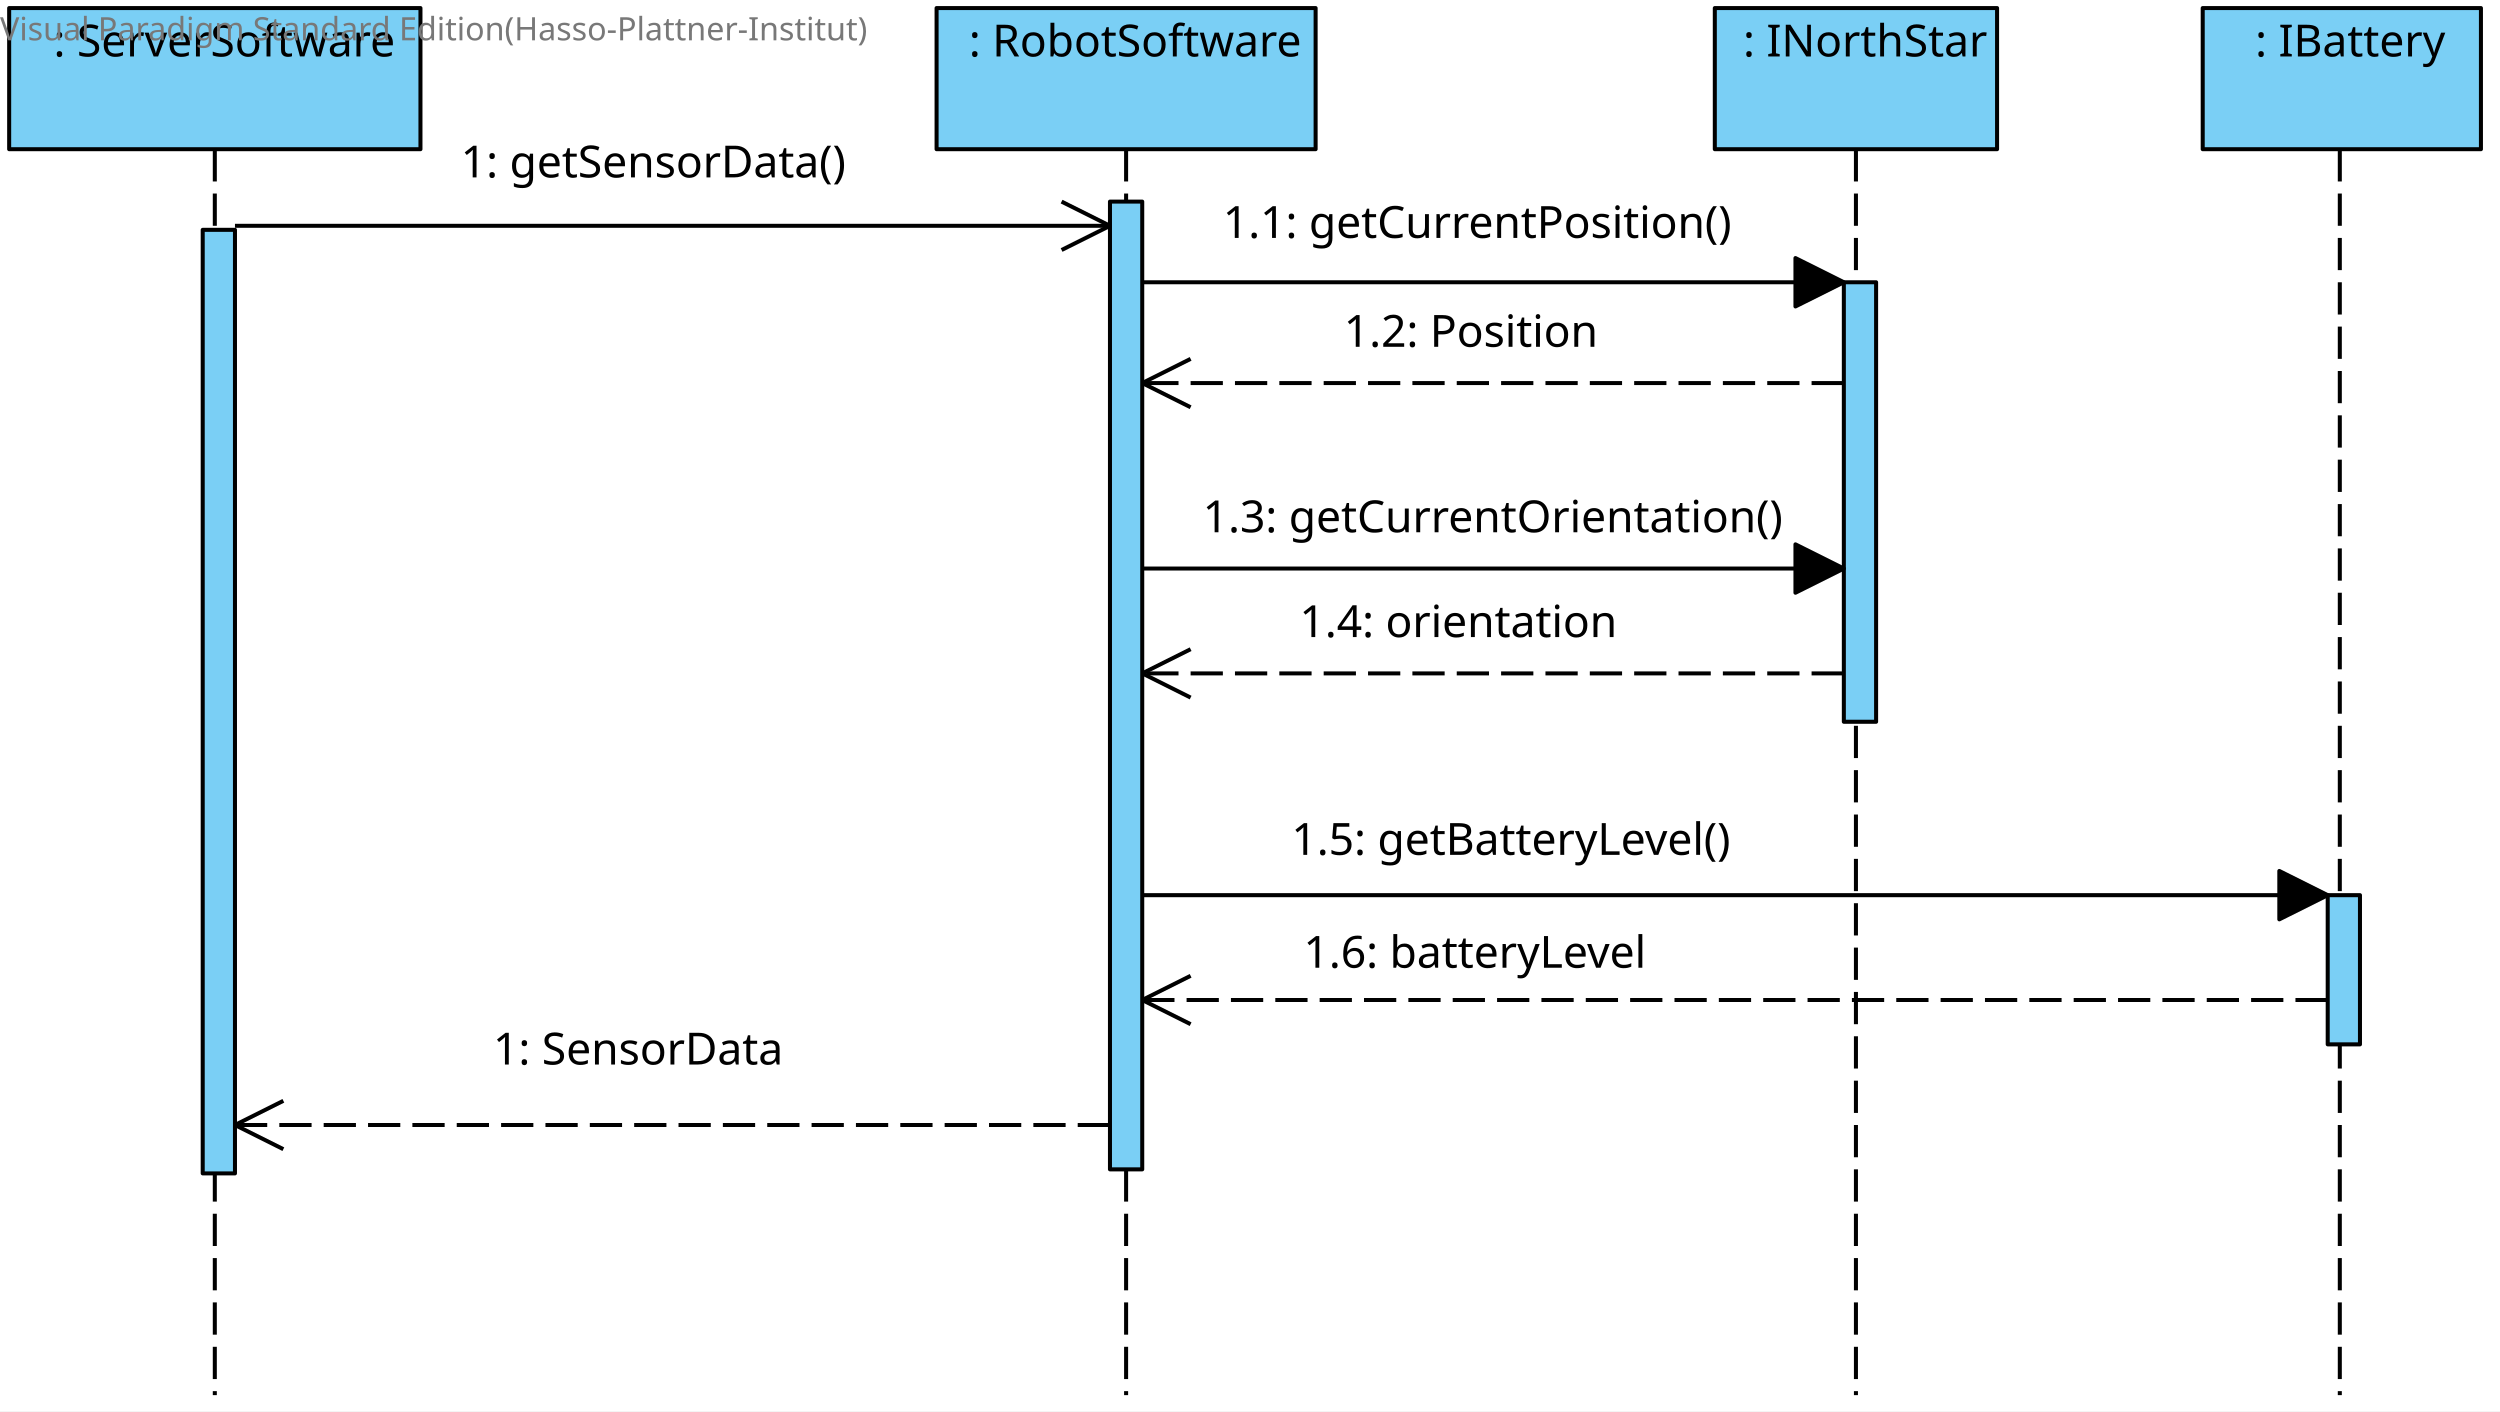
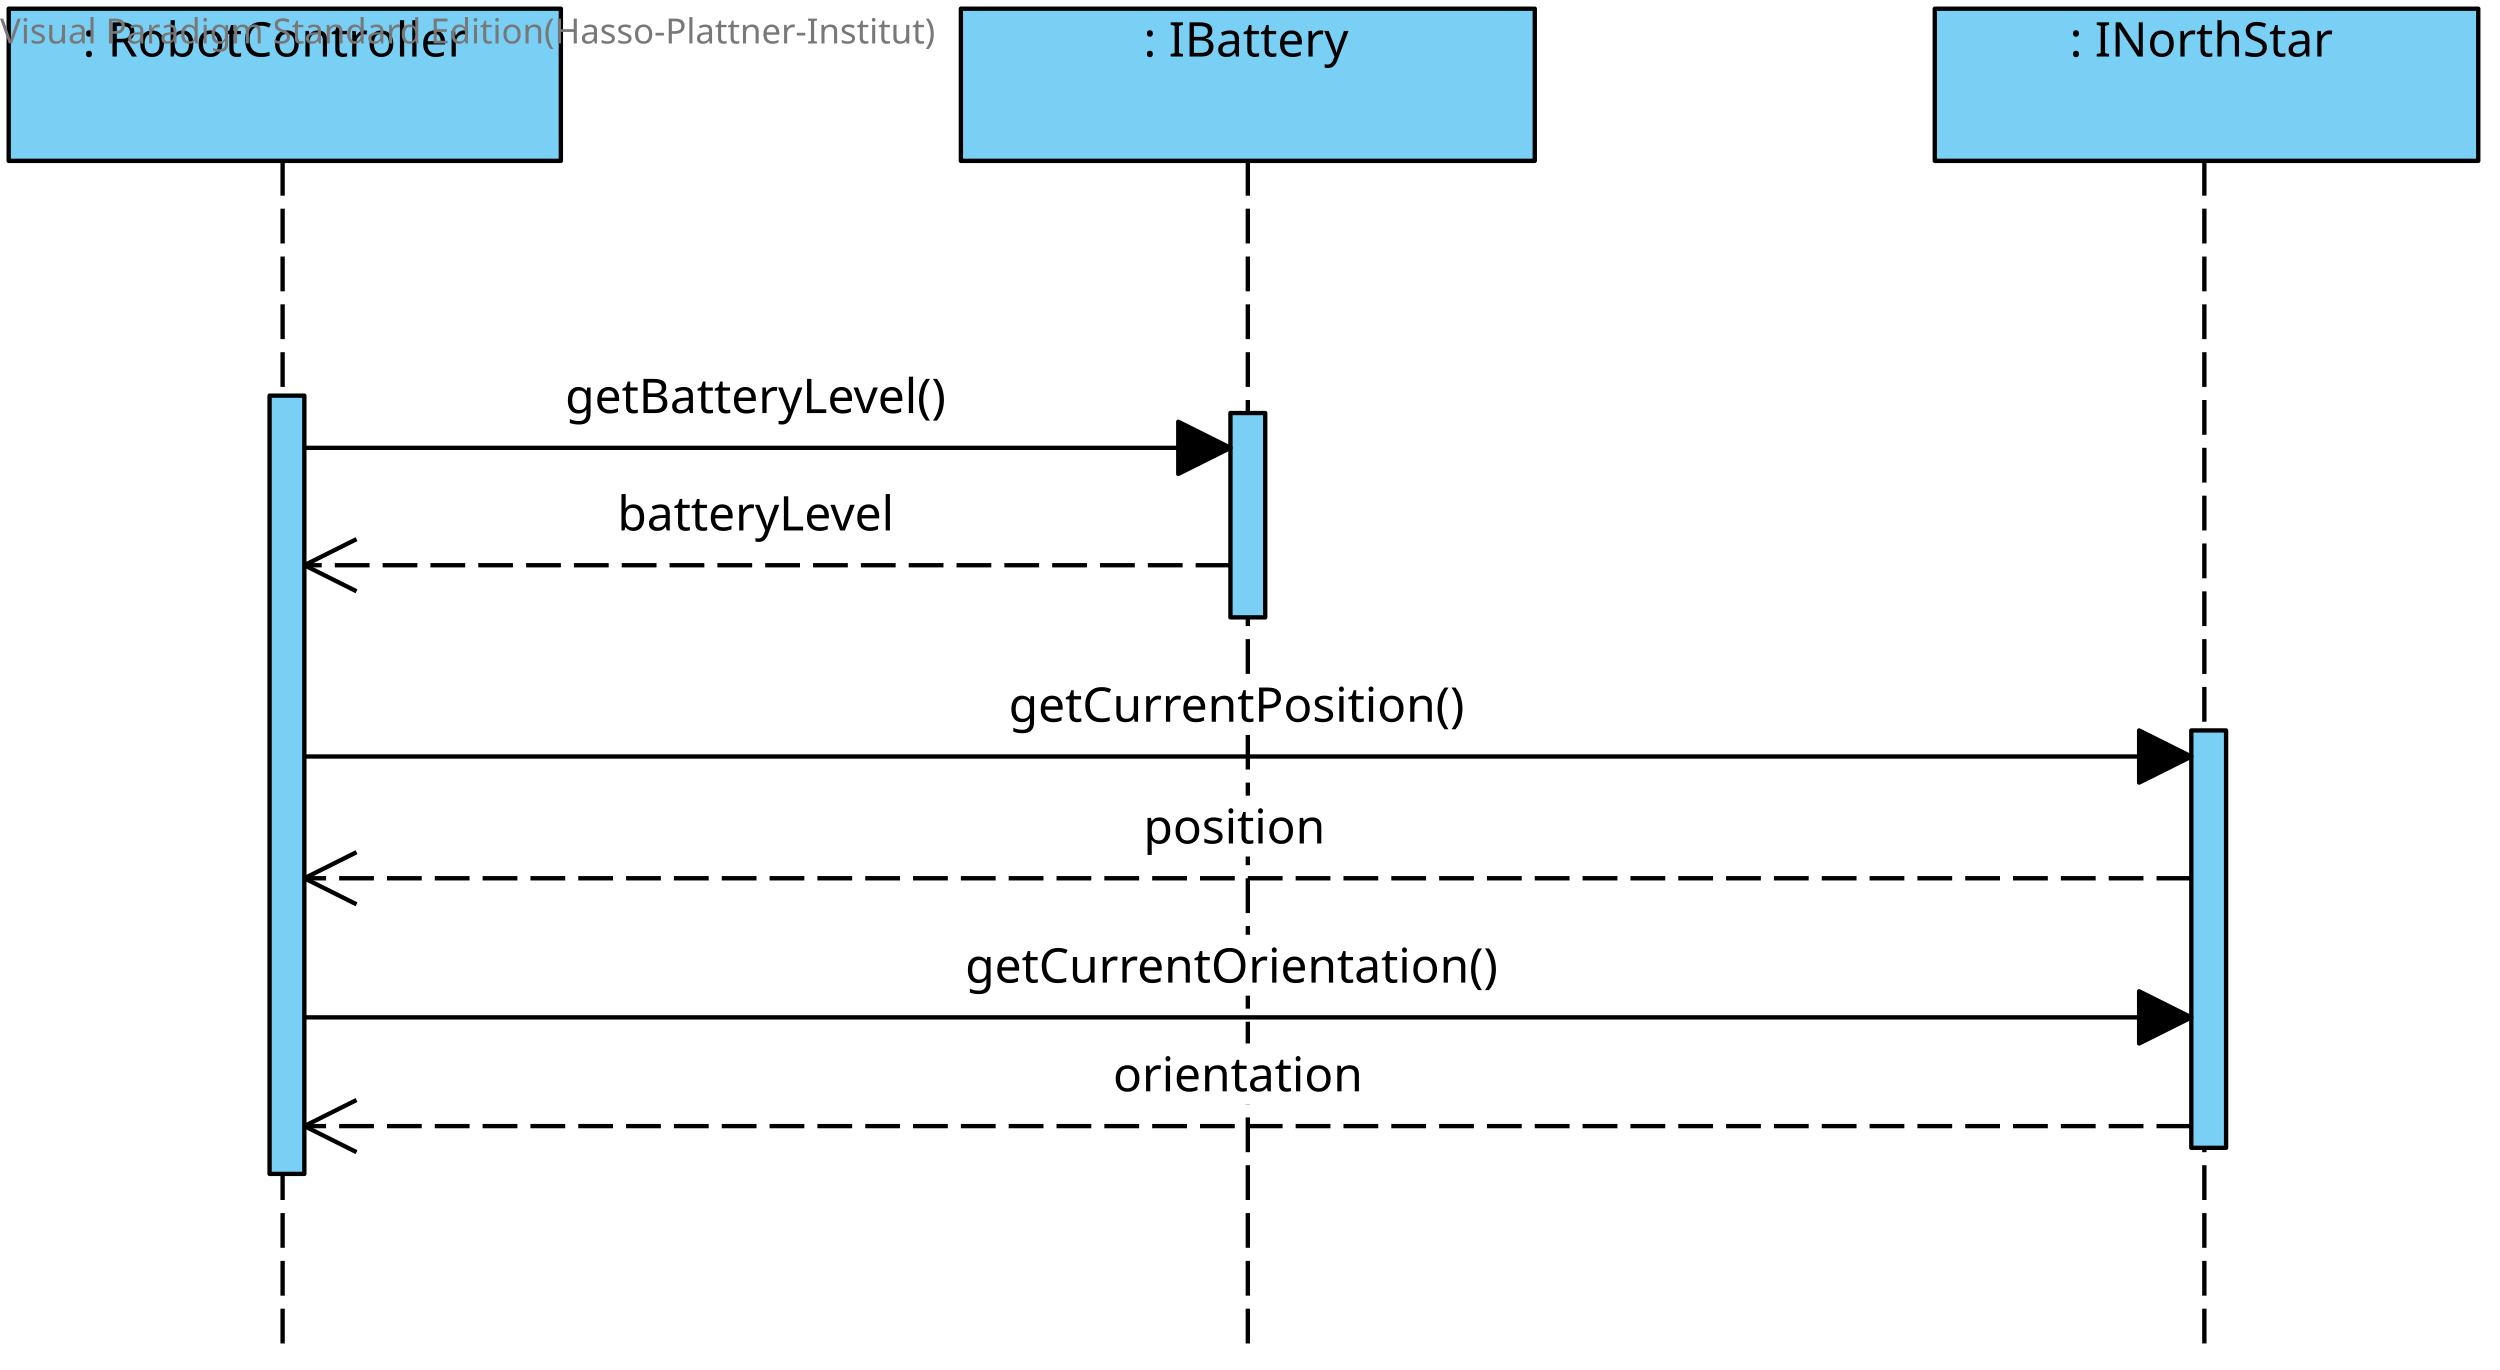
- <svg xmlns="http://www.w3.org/2000/svg" fill-opacity="0" color-rendering="auto" color-interpolation="auto" stroke="rgb(0,0,0)" text-rendering="auto" stroke-linecap="square" width="620" stroke-miterlimit="10" stroke-opacity="0" shape-rendering="auto" fill="rgb(0,0,0)" stroke-dasharray="none" font-weight="normal" stroke-width="1" height="350" font-family="'Dialog'" font-style="normal" stroke-linejoin="miter" font-size="12" stroke-dashoffset="0" image-rendering="auto">
+ <svg xmlns="http://www.w3.org/2000/svg" fill-opacity="0" color-rendering="auto" color-interpolation="auto" text-rendering="auto" stroke="rgb(0,0,0)" stroke-linecap="square" width="575" stroke-miterlimit="10" shape-rendering="auto" stroke-opacity="0" fill="rgb(0,0,0)" stroke-dasharray="none" font-weight="normal" stroke-width="1" height="315" font-family="'Dialog'" font-style="normal" stroke-linejoin="miter" font-size="12" stroke-dashoffset="0" image-rendering="auto">
  <defs id="genericDefs" />
  <g>
    <defs id="defs1">
      <clipPath clipPathUnits="userSpaceOnUse" id="clipPath1">
-         <path d="M-7 -7 L106 -7 L106 355 L-7 355 L-7 -7 Z" />
+         <path d="M-7 -7 L139 -7 L139 320 L-7 320 L-7 -7 Z" />
      </clipPath>
      <clipPath clipPathUnits="userSpaceOnUse" id="clipPath2">
-         <path d="M-7 -7 L82 -7 L82 355 L-7 355 L-7 -7 Z" />
+         <path d="M-7 -7 L144 -7 L144 320 L-7 320 L-7 -7 Z" />
      </clipPath>
      <clipPath clipPathUnits="userSpaceOnUse" id="clipPath3">
-         <path d="M-7 -7 L19 -7 L19 251 L-7 251 L-7 -7 Z" />
+         <path d="M-7 -7 L137 -7 L137 320 L-7 320 L-7 -7 Z" />
      </clipPath>
      <clipPath clipPathUnits="userSpaceOnUse" id="clipPath4">
-         <path d="M-7 -7 L19 -7 L19 120 L-7 120 L-7 -7 Z" />
+         <path d="M-7 -7 L19 -7 L19 190 L-7 190 L-7 -7 Z" />
      </clipPath>
      <clipPath clipPathUnits="userSpaceOnUse" id="clipPath5">
-         <path d="M-7 -7 L81 -7 L81 355 L-7 355 L-7 -7 Z" />
+         <path d="M-7 -7 L19 -7 L19 58 L-7 58 L-7 -7 Z" />
      </clipPath>
      <clipPath clipPathUnits="userSpaceOnUse" id="clipPath6">
-         <path d="M-7 -7 L19 -7 L19 48 L-7 48 L-7 -7 Z" />
+         <path d="M-7 -7 L19 -7 L19 107 L-7 107 L-7 -7 Z" />
      </clipPath>
      <clipPath clipPathUnits="userSpaceOnUse" id="clipPath7">
-         <path d="M-7 -7 L114 -7 L114 355 L-7 355 L-7 -7 Z" />
+         <path d="M-133 -14 L266 -14 L266 28 L-133 28 L-133 -14 Z" />
      </clipPath>
      <clipPath clipPathUnits="userSpaceOnUse" id="clipPath8">
-         <path d="M-7 -7 L19 -7 L19 245 L-7 245 L-7 -7 Z" />
+         <path d="M-128 -14 L256 -14 L256 28 L-128 28 L-128 -14 Z" />
      </clipPath>
      <clipPath clipPathUnits="userSpaceOnUse" id="clipPath9">
-         <path d="M-70 -15 L140 -15 L140 30 L-70 30 L-70 -15 Z" />
+         <path d="M-126 -14 L252 -14 L252 28 L-126 28 L-126 -14 Z" />
      </clipPath>
      <clipPath clipPathUnits="userSpaceOnUse" id="clipPath10">
-         <path d="M-71 -15 L142 -15 L142 30 L-71 30 L-71 -15 Z" />
+         <path d="M0 0 L417 0 L417 204 L0 204 L0 0 Z" />
      </clipPath>
      <clipPath clipPathUnits="userSpaceOnUse" id="clipPath11">
-         <path d="M-95 -15 L190 -15 L190 30 L-95 30 L-95 -15 Z" />
+         <path d="M260 81 L260 95 L151 95 L151 81 ZM247 108 L247 122 L162 122 L162 108 ZM381 152 L381 166 L253 166 L253 152 ZM348 180 L348 194 L284 194 L284 180 ZM0 0 L0 204 L417 204 L417 0 L384 0 L384 13 L251 13 L251 0 L160 0 L160 13 L32 13 L32 0 Z" />
      </clipPath>
      <clipPath clipPathUnits="userSpaceOnUse" id="clipPath12">
-         <path d="M-103 -15 L206 -15 L206 30 L-103 30 L-103 -15 Z" />
+         <path d="M260 54 L260 68 L151 68 L151 54 ZM247 81 L247 95 L162 95 L162 81 ZM381 125 L381 139 L253 139 L253 125 ZM348 153 L348 167 L284 167 L284 153 ZM389 185 L389 199 L243 199 L243 185 ZM0 0 L0 204 L417 204 L417 0 Z" />
      </clipPath>
      <clipPath clipPathUnits="userSpaceOnUse" id="clipPath13">
-         <path d="M0 0 L268 0 L268 94 L0 94 L0 0 Z" />
+         <path d="M0 0 L638 0 L638 204 L0 204 L0 0 Z" />
      </clipPath>
      <clipPath clipPathUnits="userSpaceOnUse" id="clipPath14">
-         <path d="M0 0 L388 0 L388 94 L0 94 L0 0 Z" />
+         <path d="M260 10 L260 24 L151 24 L151 10 ZM247 37 L247 51 L162 51 L162 37 ZM381 81 L381 95 L253 95 L253 81 ZM348 109 L348 123 L284 123 L284 109 ZM389 141 L389 155 L243 155 L243 141 ZM356 166 L356 180 L277 180 L277 166 ZM0 0 L0 204 L638 204 L638 0 Z" />
      </clipPath>
      <clipPath clipPathUnits="userSpaceOnUse" id="clipPath15">
-         <path d="M0 0 L311 0 L311 94 L0 94 L0 0 Z" />
+         <path d="M247 9 L247 23 L162 23 L162 9 ZM381 53 L381 67 L253 67 L253 53 ZM348 81 L348 95 L284 95 L284 81 ZM389 113 L389 127 L243 127 L243 113 ZM356 138 L356 152 L277 152 L277 138 ZM0 0 L0 204 L638 204 L638 0 Z" />
      </clipPath>
      <clipPath clipPathUnits="userSpaceOnUse" id="clipPath16">
-         <path d="M-89 -14 L178 -14 L178 28 L-89 28 L-89 -14 Z" />
+         <path d="M381 21 L381 35 L253 35 L253 21 ZM348 49 L348 63 L284 63 L284 49 ZM389 81 L389 95 L243 95 L243 81 ZM356 106 L356 120 L277 120 L277 106 ZM0 0 L0 204 L638 204 L638 0 Z" />
      </clipPath>
      <clipPath clipPathUnits="userSpaceOnUse" id="clipPath17">
-         <path d="M-110 -14 L220 -14 L220 28 L-110 28 L-110 -14 Z" />
+         <path d="M348 24 L348 38 L284 38 L284 24 ZM389 56 L389 70 L243 70 L243 56 ZM356 81 L356 95 L277 95 L277 81 ZM0 0 L0 204 L638 204 L638 0 L381 0 L381 10 L253 10 L253 0 Z" />
      </clipPath>
      <clipPath clipPathUnits="userSpaceOnUse" id="clipPath18">
-         <path d="M-100 -14 L200 -14 L200 28 L-100 28 L-100 -14 Z" />
+         <path d="M-79 -14 L158 -14 L158 28 L-79 28 L-79 -14 Z" />
      </clipPath>
      <clipPath clipPathUnits="userSpaceOnUse" id="clipPath19">
-         <path d="M-125 -14 L250 -14 L250 28 L-125 28 L-125 -14 Z" />
+         <path d="M-146 -14 L292 -14 L292 28 L-146 28 L-146 -14 Z" />
      </clipPath>
      <clipPath clipPathUnits="userSpaceOnUse" id="clipPath20">
-         <path d="M-93 -14 L186 -14 L186 28 L-93 28 L-93 -14 Z" />
+         <path d="M-64 -14 L128 -14 L128 28 L-64 28 L-64 -14 Z" />
      </clipPath>
      <clipPath clipPathUnits="userSpaceOnUse" id="clipPath21">
-         <path d="M-80 -14 L160 -14 L160 28 L-80 28 L-80 -14 Z" />
+         <path d="M-85 -14 L170 -14 L170 28 L-85 28 L-85 -14 Z" />
      </clipPath>
      <clipPath clipPathUnits="userSpaceOnUse" id="clipPath22">
-         <path d="M-157 -14 L314 -14 L314 28 L-157 28 L-157 -14 Z" />
-       </clipPath>
-       <clipPath clipPathUnits="userSpaceOnUse" id="clipPath23">
-         <path d="M-140 -14 L280 -14 L280 28 L-140 28 L-140 -14 Z" />
+         <path d="M-109 -14 L218 -14 L218 28 L-109 28 L-109 -14 Z" />
      </clipPath>
    </defs>
    <g fill="white" text-rendering="geometricPrecision" fill-opacity="1" stroke-opacity="1" stroke="white">
-       <rect x="0" width="620" height="350" y="0" stroke="none" />
+       <rect x="0" width="575" height="315" y="0" stroke="none" />
    </g>
-     <g font-size="11" transform="translate(232.2727,2)" fill-opacity="1" fill="rgb(122,207,245)" text-rendering="geometricPrecision" font-family="sans-serif" stroke="rgb(122,207,245)" stroke-opacity="1">
-       <rect x="0" width="94" height="35" y="0" clip-path="url(#clipPath1)" stroke="none" />
+     <g font-size="11" transform="translate(2,2)" fill-opacity="1" fill="rgb(122,207,245)" text-rendering="geometricPrecision" font-family="sans-serif" stroke="rgb(122,207,245)" stroke-opacity="1">
+       <rect x="0" width="127" height="35" y="0" clip-path="url(#clipPath1)" stroke="none" />
    </g>
-     <g font-size="11" stroke-linecap="butt" transform="translate(232.2727,2)" fill-opacity="1" fill="black" text-rendering="geometricPrecision" font-family="sans-serif" stroke-linejoin="round" stroke="black" stroke-opacity="1" stroke-miterlimit="0">
-       <rect fill="none" x="0" width="94" height="35" y="0" clip-path="url(#clipPath1)" />
-       <line clip-path="url(#clipPath1)" fill="none" x1="47" x2="47" y1="35" stroke-linejoin="bevel" y2="344" stroke-dasharray="8,3" />
+     <g stroke-linecap="butt" font-size="11" transform="translate(2,2)" fill-opacity="1" fill="black" text-rendering="geometricPrecision" font-family="sans-serif" stroke-linejoin="round" stroke="black" stroke-opacity="1" stroke-miterlimit="0">
+       <rect fill="none" x="0" width="127" height="35" y="0" clip-path="url(#clipPath1)" />
+       <line clip-path="url(#clipPath1)" fill="none" x1="63" x2="63" y1="35" y2="309" stroke-linejoin="bevel" stroke-dasharray="8,3" />
    </g>
-     <g font-size="11" transform="translate(425.2727,2)" fill-opacity="1" fill="rgb(122,207,245)" text-rendering="geometricPrecision" font-family="sans-serif" stroke="rgb(122,207,245)" stroke-opacity="1">
-       <rect x="0" width="70" height="35" y="0" clip-path="url(#clipPath2)" stroke="none" />
+     <g font-size="11" transform="translate(221,2)" fill-opacity="1" fill="rgb(122,207,245)" text-rendering="geometricPrecision" font-family="sans-serif" stroke="rgb(122,207,245)" stroke-opacity="1">
+       <rect x="0" width="132" height="35" y="0" clip-path="url(#clipPath2)" stroke="none" />
    </g>
-     <g font-size="11" stroke-linecap="butt" transform="translate(425.2727,2)" fill-opacity="1" fill="black" text-rendering="geometricPrecision" font-family="sans-serif" stroke-linejoin="round" stroke="black" stroke-opacity="1" stroke-miterlimit="0">
-       <rect fill="none" x="0" width="70" height="35" y="0" clip-path="url(#clipPath2)" />
-       <line clip-path="url(#clipPath2)" fill="none" x1="35" x2="35" y1="35" stroke-linejoin="bevel" y2="344" stroke-dasharray="8,3" />
+     <g stroke-linecap="butt" font-size="11" transform="translate(221,2)" fill-opacity="1" fill="black" text-rendering="geometricPrecision" font-family="sans-serif" stroke-linejoin="round" stroke="black" stroke-opacity="1" stroke-miterlimit="0">
+       <rect fill="none" x="0" width="132" height="35" y="0" clip-path="url(#clipPath2)" />
+       <line clip-path="url(#clipPath2)" fill="none" x1="66" x2="66" y1="35" y2="309" stroke-linejoin="bevel" stroke-dasharray="8,3" />
    </g>
-     <g font-size="11" transform="translate(275.2727,50)" fill-opacity="1" fill="rgb(122,207,245)" text-rendering="geometricPrecision" font-family="sans-serif" stroke="rgb(122,207,245)" stroke-opacity="1">
-       <rect x="0" width="8" height="240" y="0" clip-path="url(#clipPath3)" stroke="none" />
+     <g font-size="11" transform="translate(445,2)" fill-opacity="1" fill="rgb(122,207,245)" text-rendering="geometricPrecision" font-family="sans-serif" stroke="rgb(122,207,245)" stroke-opacity="1">
+       <rect x="0" width="125" height="35" y="0" clip-path="url(#clipPath3)" stroke="none" />
    </g>
-     <g font-size="11" stroke-linecap="butt" transform="translate(275.2727,50)" fill-opacity="1" fill="black" text-rendering="geometricPrecision" font-family="sans-serif" stroke-linejoin="round" stroke="black" stroke-opacity="1" stroke-miterlimit="0">
-       <rect fill="none" x="0" width="8" height="240" y="0" clip-path="url(#clipPath3)" />
+     <g stroke-linecap="butt" font-size="11" transform="translate(445,2)" fill-opacity="1" fill="black" text-rendering="geometricPrecision" font-family="sans-serif" stroke-linejoin="round" stroke="black" stroke-opacity="1" stroke-miterlimit="0">
+       <rect fill="none" x="0" width="125" height="35" y="0" clip-path="url(#clipPath3)" />
+       <line clip-path="url(#clipPath3)" fill="none" x1="62" x2="62" y1="35" y2="309" stroke-linejoin="bevel" stroke-dasharray="8,3" />
    </g>
-     <g font-size="11" transform="translate(457.2727,70)" fill-opacity="1" fill="rgb(122,207,245)" text-rendering="geometricPrecision" font-family="sans-serif" stroke="rgb(122,207,245)" stroke-opacity="1">
-       <rect x="0" width="8" height="109" y="0" clip-path="url(#clipPath4)" stroke="none" />
+     <g font-size="11" transform="translate(62,91)" fill-opacity="1" fill="rgb(122,207,245)" text-rendering="geometricPrecision" font-family="sans-serif" stroke="rgb(122,207,245)" stroke-opacity="1">
+       <rect x="0" width="8" height="179" y="0" clip-path="url(#clipPath4)" stroke="none" />
    </g>
-     <g font-size="11" stroke-linecap="butt" transform="translate(457.2727,70)" fill-opacity="1" fill="black" text-rendering="geometricPrecision" font-family="sans-serif" stroke-linejoin="round" stroke="black" stroke-opacity="1" stroke-miterlimit="0">
-       <rect fill="none" x="0" width="8" height="109" y="0" clip-path="url(#clipPath4)" />
+     <g stroke-linecap="butt" font-size="11" transform="translate(62,91)" fill-opacity="1" fill="black" text-rendering="geometricPrecision" font-family="sans-serif" stroke-linejoin="round" stroke="black" stroke-opacity="1" stroke-miterlimit="0">
+       <rect fill="none" x="0" width="8" height="179" y="0" clip-path="url(#clipPath4)" />
    </g>
-     <g font-size="11" transform="translate(546.2727,2)" fill-opacity="1" fill="rgb(122,207,245)" text-rendering="geometricPrecision" font-family="sans-serif" stroke="rgb(122,207,245)" stroke-opacity="1">
-       <rect x="0" width="69" height="35" y="0" clip-path="url(#clipPath5)" stroke="none" />
+     <g font-size="11" transform="translate(283,95)" fill-opacity="1" fill="rgb(122,207,245)" text-rendering="geometricPrecision" font-family="sans-serif" stroke="rgb(122,207,245)" stroke-opacity="1">
+       <rect x="0" width="8" height="47" y="0" clip-path="url(#clipPath5)" stroke="none" />
    </g>
-     <g font-size="11" stroke-linecap="butt" transform="translate(546.2727,2)" fill-opacity="1" fill="black" text-rendering="geometricPrecision" font-family="sans-serif" stroke-linejoin="round" stroke="black" stroke-opacity="1" stroke-miterlimit="0">
-       <rect fill="none" x="0" width="69" height="35" y="0" clip-path="url(#clipPath5)" />
-       <line clip-path="url(#clipPath5)" fill="none" x1="34" x2="34" y1="35" stroke-linejoin="bevel" y2="344" stroke-dasharray="8,3" />
+     <g stroke-linecap="butt" font-size="11" transform="translate(283,95)" fill-opacity="1" fill="black" text-rendering="geometricPrecision" font-family="sans-serif" stroke-linejoin="round" stroke="black" stroke-opacity="1" stroke-miterlimit="0">
+       <rect fill="none" x="0" width="8" height="47" y="0" clip-path="url(#clipPath5)" />
    </g>
-     <g font-size="11" transform="translate(577.2727,222)" fill-opacity="1" fill="rgb(122,207,245)" text-rendering="geometricPrecision" font-family="sans-serif" stroke="rgb(122,207,245)" stroke-opacity="1">
-       <rect x="0" width="8" height="37" y="0" clip-path="url(#clipPath6)" stroke="none" />
+     <g font-size="11" transform="translate(504,168)" fill-opacity="1" fill="rgb(122,207,245)" text-rendering="geometricPrecision" font-family="sans-serif" stroke="rgb(122,207,245)" stroke-opacity="1">
+       <rect x="0" width="8" height="96" y="0" clip-path="url(#clipPath6)" stroke="none" />
    </g>
-     <g font-size="11" stroke-linecap="butt" transform="translate(577.2727,222)" fill-opacity="1" fill="black" text-rendering="geometricPrecision" font-family="sans-serif" stroke-linejoin="round" stroke="black" stroke-opacity="1" stroke-miterlimit="0">
-       <rect fill="none" x="0" width="8" height="37" y="0" clip-path="url(#clipPath6)" />
+     <g stroke-linecap="butt" font-size="11" transform="translate(504,168)" fill-opacity="1" fill="black" text-rendering="geometricPrecision" font-family="sans-serif" stroke-linejoin="round" stroke="black" stroke-opacity="1" stroke-miterlimit="0">
+       <rect fill="none" x="0" width="8" height="96" y="0" clip-path="url(#clipPath6)" />
    </g>
-     <g font-size="11" transform="translate(2.2727,2)" fill-opacity="1" fill="rgb(122,207,245)" text-rendering="geometricPrecision" font-family="sans-serif" stroke="rgb(122,207,245)" stroke-opacity="1">
-       <rect x="0" width="102" height="35" y="0" clip-path="url(#clipPath7)" stroke="none" />
+     <g font-size="11" transform="translate(221,2)" fill-opacity="1" fill="black" text-rendering="geometricPrecision" font-family="sans-serif" stroke="black" stroke-opacity="1">
+       <text x="42" xml:space="preserve" y="11" clip-path="url(#clipPath7)" stroke="none">: IBattery</text>
    </g>
-     <g font-size="11" stroke-linecap="butt" transform="translate(2.2727,2)" fill-opacity="1" fill="black" text-rendering="geometricPrecision" font-family="sans-serif" stroke-linejoin="round" stroke="black" stroke-opacity="1" stroke-miterlimit="0">
-       <rect fill="none" x="0" width="102" height="35" y="0" clip-path="url(#clipPath7)" />
-       <line clip-path="url(#clipPath7)" fill="none" x1="51" x2="51" y1="35" stroke-linejoin="bevel" y2="344" stroke-dasharray="8,3" />
+     <g font-size="11" transform="translate(2,2)" fill-opacity="1" fill="black" text-rendering="geometricPrecision" font-family="sans-serif" stroke="black" stroke-opacity="1">
+       <text x="17" xml:space="preserve" y="11" clip-path="url(#clipPath8)" stroke="none">: RobotController</text>
    </g>
-     <g font-size="11" transform="translate(50.2727,57)" fill-opacity="1" fill="rgb(122,207,245)" text-rendering="geometricPrecision" font-family="sans-serif" stroke="rgb(122,207,245)" stroke-opacity="1">
-       <rect x="0" width="8" height="234" y="0" clip-path="url(#clipPath8)" stroke="none" />
+     <g font-size="11" transform="translate(445,2)" fill-opacity="1" fill="black" text-rendering="geometricPrecision" font-family="sans-serif" stroke="black" stroke-opacity="1">
+       <text x="31" xml:space="preserve" y="11" clip-path="url(#clipPath9)" stroke="none">: INorthStar</text>
    </g>
-     <g font-size="11" stroke-linecap="butt" transform="translate(50.2727,57)" fill-opacity="1" fill="black" text-rendering="geometricPrecision" font-family="sans-serif" stroke-linejoin="round" stroke="black" stroke-opacity="1" stroke-miterlimit="0">
-       <rect fill="none" x="0" width="8" height="234" y="0" clip-path="url(#clipPath8)" />
+     <g stroke-linecap="butt" font-size="11" transform="translate(-30,3)" fill-opacity="1" fill="black" text-rendering="geometricPrecision" font-family="sans-serif" stroke-linejoin="round" stroke="black" stroke-opacity="1">
+       <line y2="100" fill="none" x1="100" clip-path="url(#clipPath11)" x2="313" y1="100" />
+       <polygon points=" 313 100 301 94 301 106" clip-path="url(#clipPath11)" stroke="none" />
+       <polygon fill="none" points=" 313 100 301 94 301 106" clip-path="url(#clipPath11)" />
    </g>
-     <g font-size="11" transform="translate(546.2727,2)" fill-opacity="1" fill="black" text-rendering="geometricPrecision" font-family="sans-serif" stroke="black" stroke-opacity="1">
-       <text x="13" xml:space="preserve" y="12" clip-path="url(#clipPath9)" stroke="none">: IBattery</text>
+     <g stroke-linecap="butt" font-size="11" transform="translate(-30,30)" fill-opacity="1" fill="black" text-rendering="geometricPrecision" font-family="sans-serif" stroke-linejoin="round" stroke-dasharray="8,3" stroke="black" stroke-opacity="1" stroke-miterlimit="0">
+       <line y2="100" fill="none" x1="313" clip-path="url(#clipPath12)" x2="100" y1="100" />
+       <line clip-path="url(#clipPath12)" fill="none" x1="100" x2="112" y1="100" y2="106" stroke-dasharray="none" stroke-miterlimit="10" />
+       <line clip-path="url(#clipPath12)" fill="none" x1="100" x2="112" y1="100" y2="94" stroke-dasharray="none" stroke-miterlimit="10" />
    </g>
-     <g font-size="11" transform="translate(425.2727,2)" fill-opacity="1" fill="black" text-rendering="geometricPrecision" font-family="sans-serif" stroke="black" stroke-opacity="1">
-       <text x="7" xml:space="preserve" y="12" clip-path="url(#clipPath10)" stroke="none">: INorthStar</text>
+     <g stroke-linecap="butt" font-size="11" transform="translate(-30,74)" fill-opacity="1" fill="black" text-rendering="geometricPrecision" font-family="sans-serif" stroke-linejoin="round" stroke="black" stroke-opacity="1">
+       <line y2="100" fill="none" x1="100" clip-path="url(#clipPath14)" x2="534" y1="100" />
+       <polygon points=" 534 100 522 94 522 106" clip-path="url(#clipPath14)" stroke="none" />
+       <polygon fill="none" points=" 534 100 522 94 522 106" clip-path="url(#clipPath14)" />
    </g>
-     <g font-size="11" transform="translate(232.2727,2)" fill-opacity="1" fill="black" text-rendering="geometricPrecision" font-family="sans-serif" stroke="black" stroke-opacity="1">
-       <text x="8" xml:space="preserve" y="12" clip-path="url(#clipPath11)" stroke="none">: RobotSoftware</text>
+     <g stroke-linecap="butt" font-size="11" transform="translate(-30,102)" fill-opacity="1" fill="black" text-rendering="geometricPrecision" font-family="sans-serif" stroke-linejoin="round" stroke-dasharray="8,3" stroke="black" stroke-opacity="1" stroke-miterlimit="0">
+       <line y2="100" fill="none" x1="534" clip-path="url(#clipPath15)" x2="100" y1="100" />
+       <line clip-path="url(#clipPath15)" fill="none" x1="100" x2="112" y1="100" y2="106" stroke-dasharray="none" stroke-miterlimit="10" />
+       <line clip-path="url(#clipPath15)" fill="none" x1="100" x2="112" y1="100" y2="94" stroke-dasharray="none" stroke-miterlimit="10" />
    </g>
-     <g font-size="11" transform="translate(2.2727,2)" fill-opacity="1" fill="black" text-rendering="geometricPrecision" font-family="sans-serif" stroke="black" stroke-opacity="1">
-       <text x="11" xml:space="preserve" y="12" clip-path="url(#clipPath12)" stroke="none">: ServerSoftware</text>
+     <g stroke-linecap="butt" font-size="11" transform="translate(-30,134)" fill-opacity="1" fill="black" text-rendering="geometricPrecision" font-family="sans-serif" stroke-linejoin="round" stroke="black" stroke-opacity="1">
+       <line y2="100" fill="none" x1="100" clip-path="url(#clipPath16)" x2="534" y1="100" />
+       <polygon points=" 534 100 522 94 522 106" clip-path="url(#clipPath16)" stroke="none" />
+       <polygon fill="none" points=" 534 100 522 94 522 106" clip-path="url(#clipPath16)" />
    </g>
-     <g font-size="11" stroke-linecap="butt" transform="translate(238.2727,24)" fill-opacity="1" fill="black" text-rendering="geometricPrecision" font-family="sans-serif" stroke-linejoin="round" stroke="black" stroke-opacity="1">
-       <line y2="46" fill="none" x1="45" clip-path="url(#clipPath13)" x2="219" y1="46" />
-       <polygon points=" 219 46 207 40 207 52" clip-path="url(#clipPath13)" stroke="none" />
-       <polygon fill="none" points=" 219 46 207 40 207 52" clip-path="url(#clipPath13)" />
+     <g stroke-linecap="butt" font-size="11" transform="translate(-30,159)" fill-opacity="1" fill="black" text-rendering="geometricPrecision" font-family="sans-serif" stroke-linejoin="round" stroke-dasharray="8,3" stroke="black" stroke-opacity="1" stroke-miterlimit="0">
+       <line y2="100" fill="none" x1="534" clip-path="url(#clipPath17)" x2="100" y1="100" />
+       <line clip-path="url(#clipPath17)" fill="none" x1="100" x2="112" y1="100" y2="106" stroke-dasharray="none" stroke-miterlimit="10" />
+       <line clip-path="url(#clipPath17)" fill="none" x1="100" x2="112" y1="100" y2="94" stroke-dasharray="none" stroke-miterlimit="10" />
    </g>
-     <g font-size="11" stroke-linecap="butt" transform="translate(238.2727,95)" fill-opacity="1" fill="black" text-rendering="geometricPrecision" font-family="sans-serif" stroke-linejoin="round" stroke="black" stroke-opacity="1">
-       <line y2="46" fill="none" x1="45" clip-path="url(#clipPath13)" x2="219" y1="46" />
-       <polygon points=" 219 46 207 40 207 52" clip-path="url(#clipPath13)" stroke="none" />
-       <polygon fill="none" points=" 219 46 207 40 207 52" clip-path="url(#clipPath13)" />
+     <g font-size="11" transform="translate(247,240)" fill-opacity="1" fill="white" text-rendering="geometricPrecision" font-family="sans-serif" stroke="white" stroke-opacity="1">
+       <rect x="0" width="79" height="14" y="0" clip-path="url(#clipPath18)" stroke="none" />
+       <text fill="black" x="9" xml:space="preserve" y="11" clip-path="url(#clipPath18)" stroke="none">orientation</text>
    </g>
-     <g font-size="11" stroke-linecap="butt" transform="translate(238.2727,50)" fill-opacity="1" fill="black" text-rendering="geometricPrecision" font-family="sans-serif" stroke-linejoin="round" stroke-dasharray="8,3" stroke="black" stroke-opacity="1" stroke-miterlimit="0">
-       <line y2="45" fill="none" x1="219" clip-path="url(#clipPath13)" x2="45" y1="45" />
-       <line clip-path="url(#clipPath13)" fill="none" x1="45" x2="57" y1="45" y2="51" stroke-dasharray="none" stroke-miterlimit="10" />
-       <line clip-path="url(#clipPath13)" fill="none" x1="45" x2="57" y1="45" y2="39" stroke-dasharray="none" stroke-miterlimit="10" />
+     <g font-size="11" transform="translate(213,215)" fill-opacity="1" fill="white" text-rendering="geometricPrecision" font-family="sans-serif" stroke="white" stroke-opacity="1">
+       <rect x="0" width="146" height="14" y="0" clip-path="url(#clipPath19)" stroke="none" />
+       <text fill="black" x="9" xml:space="preserve" y="11" clip-path="url(#clipPath19)" stroke="none">getCurrentOrientation()</text>
    </g>
-     <g font-size="11" stroke-linecap="butt" transform="translate(238.2727,122)" fill-opacity="1" fill="black" text-rendering="geometricPrecision" font-family="sans-serif" stroke-linejoin="round" stroke-dasharray="8,3" stroke="black" stroke-opacity="1" stroke-miterlimit="0">
-       <line y2="45" fill="none" x1="219" clip-path="url(#clipPath13)" x2="45" y1="45" />
-       <line clip-path="url(#clipPath13)" fill="none" x1="45" x2="57" y1="45" y2="51" stroke-dasharray="none" stroke-miterlimit="10" />
-       <line clip-path="url(#clipPath13)" fill="none" x1="45" x2="57" y1="45" y2="39" stroke-dasharray="none" stroke-miterlimit="10" />
+     <g font-size="11" transform="translate(254,183)" fill-opacity="1" fill="white" text-rendering="geometricPrecision" font-family="sans-serif" stroke="white" stroke-opacity="1">
+       <rect x="0" width="64" height="14" y="0" clip-path="url(#clipPath20)" stroke="none" />
+       <text fill="black" x="9" xml:space="preserve" y="11" clip-path="url(#clipPath20)" stroke="none">position</text>
    </g>
-     <g font-size="11" stroke-linecap="butt" transform="translate(238.2727,176)" fill-opacity="1" fill="black" text-rendering="geometricPrecision" font-family="sans-serif" stroke-linejoin="round" stroke="black" stroke-opacity="1">
-       <line y2="46" fill="none" x1="45" clip-path="url(#clipPath14)" x2="339" y1="46" />
-       <polygon points=" 339 46 327 40 327 52" clip-path="url(#clipPath14)" stroke="none" />
-       <polygon fill="none" points=" 339 46 327 40 327 52" clip-path="url(#clipPath14)" />
+     <g font-size="11" transform="translate(223,155)" fill-opacity="1" fill="white" text-rendering="geometricPrecision" font-family="sans-serif" stroke="white" stroke-opacity="1">
+       <rect x="0" width="128" height="14" y="0" clip-path="url(#clipPath8)" stroke="none" />
+       <text fill="black" x="9" xml:space="preserve" y="11" clip-path="url(#clipPath8)" stroke="none">getCurrentPosition()</text>
    </g>
-     <g font-size="11" stroke-linecap="butt" transform="translate(238.2727,202)" fill-opacity="1" fill="black" text-rendering="geometricPrecision" font-family="sans-serif" stroke-linejoin="round" stroke-dasharray="8,3" stroke="black" stroke-opacity="1" stroke-miterlimit="0">
-       <line y2="46" fill="none" x1="339" clip-path="url(#clipPath14)" x2="45" y1="46" />
-       <line clip-path="url(#clipPath14)" fill="none" x1="45" x2="57" y1="46" y2="52" stroke-dasharray="none" stroke-miterlimit="10" />
-       <line clip-path="url(#clipPath14)" fill="none" x1="45" x2="57" y1="46" y2="40" stroke-dasharray="none" stroke-miterlimit="10" />
+     <g font-size="11" transform="translate(132,111)" fill-opacity="1" fill="white" text-rendering="geometricPrecision" font-family="sans-serif" stroke="white" stroke-opacity="1">
+       <rect x="0" width="85" height="14" y="0" clip-path="url(#clipPath21)" stroke="none" />
+       <text fill="black" x="10" xml:space="preserve" y="11" clip-path="url(#clipPath21)" stroke="none">batteryLevel</text>
    </g>
-     <g font-size="11" stroke-linecap="butt" transform="translate(13.2727,11)" fill-opacity="1" fill="black" text-rendering="geometricPrecision" font-family="sans-serif" stroke-linejoin="round" stroke="black" stroke-opacity="1">
-       <line y2="45" fill="none" x1="45" clip-path="url(#clipPath15)" x2="262" y1="45" />
-       <line y2="39" fill="none" x1="262" clip-path="url(#clipPath15)" x2="250" y1="45" />
-       <line y2="51" fill="none" x1="262" clip-path="url(#clipPath15)" x2="250" y1="45" />
-     </g>
-     <g font-size="11" stroke-linecap="butt" transform="translate(13.2727,233)" fill-opacity="1" fill="black" text-rendering="geometricPrecision" font-family="sans-serif" stroke-linejoin="round" stroke-dasharray="8,3" stroke="black" stroke-opacity="1" stroke-miterlimit="0">
-       <line y2="46" fill="none" x1="262" clip-path="url(#clipPath15)" x2="45" y1="46" />
-       <line clip-path="url(#clipPath15)" fill="none" x1="45" x2="57" y1="46" y2="52" stroke-dasharray="none" stroke-miterlimit="10" />
-       <line clip-path="url(#clipPath15)" fill="none" x1="45" x2="57" y1="46" y2="40" stroke-dasharray="none" stroke-miterlimit="10" />
-     </g>
-     <g font-size="11" transform="translate(113.2727,252)" fill-opacity="1" fill="black" text-rendering="geometricPrecision" font-family="sans-serif" stroke="black" stroke-opacity="1">
-       <text x="9" xml:space="preserve" y="12" clip-path="url(#clipPath16)" stroke="none">1: SensorData</text>
-     </g>
-     <g font-size="11" transform="translate(105.2727,32)" fill-opacity="1" fill="black" text-rendering="geometricPrecision" font-family="sans-serif" stroke="black" stroke-opacity="1">
-       <text x="9" xml:space="preserve" y="12" clip-path="url(#clipPath17)" stroke="none">1: getSensorData()</text>
-     </g>
-     <g font-size="11" transform="translate(314.2727,228)" fill-opacity="1" fill="black" text-rendering="geometricPrecision" font-family="sans-serif" stroke="black" stroke-opacity="1">
-       <text x="9" xml:space="preserve" y="12" clip-path="url(#clipPath18)" stroke="none">1.6: batteryLevel</text>
-     </g>
-     <g font-size="11" transform="translate(311.2727,200)" fill-opacity="1" fill="black" text-rendering="geometricPrecision" font-family="sans-serif" stroke="black" stroke-opacity="1">
-       <text x="9" xml:space="preserve" y="12" clip-path="url(#clipPath19)" stroke="none">1.5: getBatteryLevel()</text>
-     </g>
-     <g font-size="11" transform="translate(313.2727,146)" fill-opacity="1" fill="black" text-rendering="geometricPrecision" font-family="sans-serif" stroke="black" stroke-opacity="1">
-       <text x="9" xml:space="preserve" y="12" clip-path="url(#clipPath20)" stroke="none">1.4: orientation</text>
-     </g>
-     <g font-size="11" transform="translate(324.2727,74)" fill-opacity="1" fill="black" text-rendering="geometricPrecision" font-family="sans-serif" stroke="black" stroke-opacity="1">
-       <text x="9" xml:space="preserve" y="12" clip-path="url(#clipPath21)" stroke="none">1.2: Position</text>
-     </g>
-     <g font-size="11" transform="translate(287.2727,120)" fill-opacity="1" fill="black" text-rendering="geometricPrecision" font-family="sans-serif" stroke="black" stroke-opacity="1">
-       <text x="11" xml:space="preserve" y="12" clip-path="url(#clipPath22)" stroke="none">1.3: getCurrentOrientation()</text>
-     </g>
-     <g font-size="11" transform="translate(294.2727,47)" fill-opacity="1" fill="black" text-rendering="geometricPrecision" font-family="sans-serif" stroke="black" stroke-opacity="1">
-       <text x="9" xml:space="preserve" y="12" clip-path="url(#clipPath23)" stroke="none">1.1: getCurrentPosition()</text>
+     <g font-size="11" transform="translate(121,84)" fill-opacity="1" fill="white" text-rendering="geometricPrecision" font-family="sans-serif" stroke="white" stroke-opacity="1">
+       <rect x="0" width="109" height="14" y="0" clip-path="url(#clipPath22)" stroke="none" />
+       <text fill="black" x="9" xml:space="preserve" y="11" clip-path="url(#clipPath22)" stroke="none">getBatteryLevel()</text>
    </g>
    <g fill="rgb(120,120,120)" text-rendering="geometricPrecision" fill-opacity="1" font-size="8" stroke-opacity="1" stroke="rgb(120,120,120)">
      <text x="0" xml:space="preserve" y="10" stroke="none">Visual Paradigm Standard Edition(Hasso-Plattner-Institut)</text>
    </g>
  </g>
</svg>
